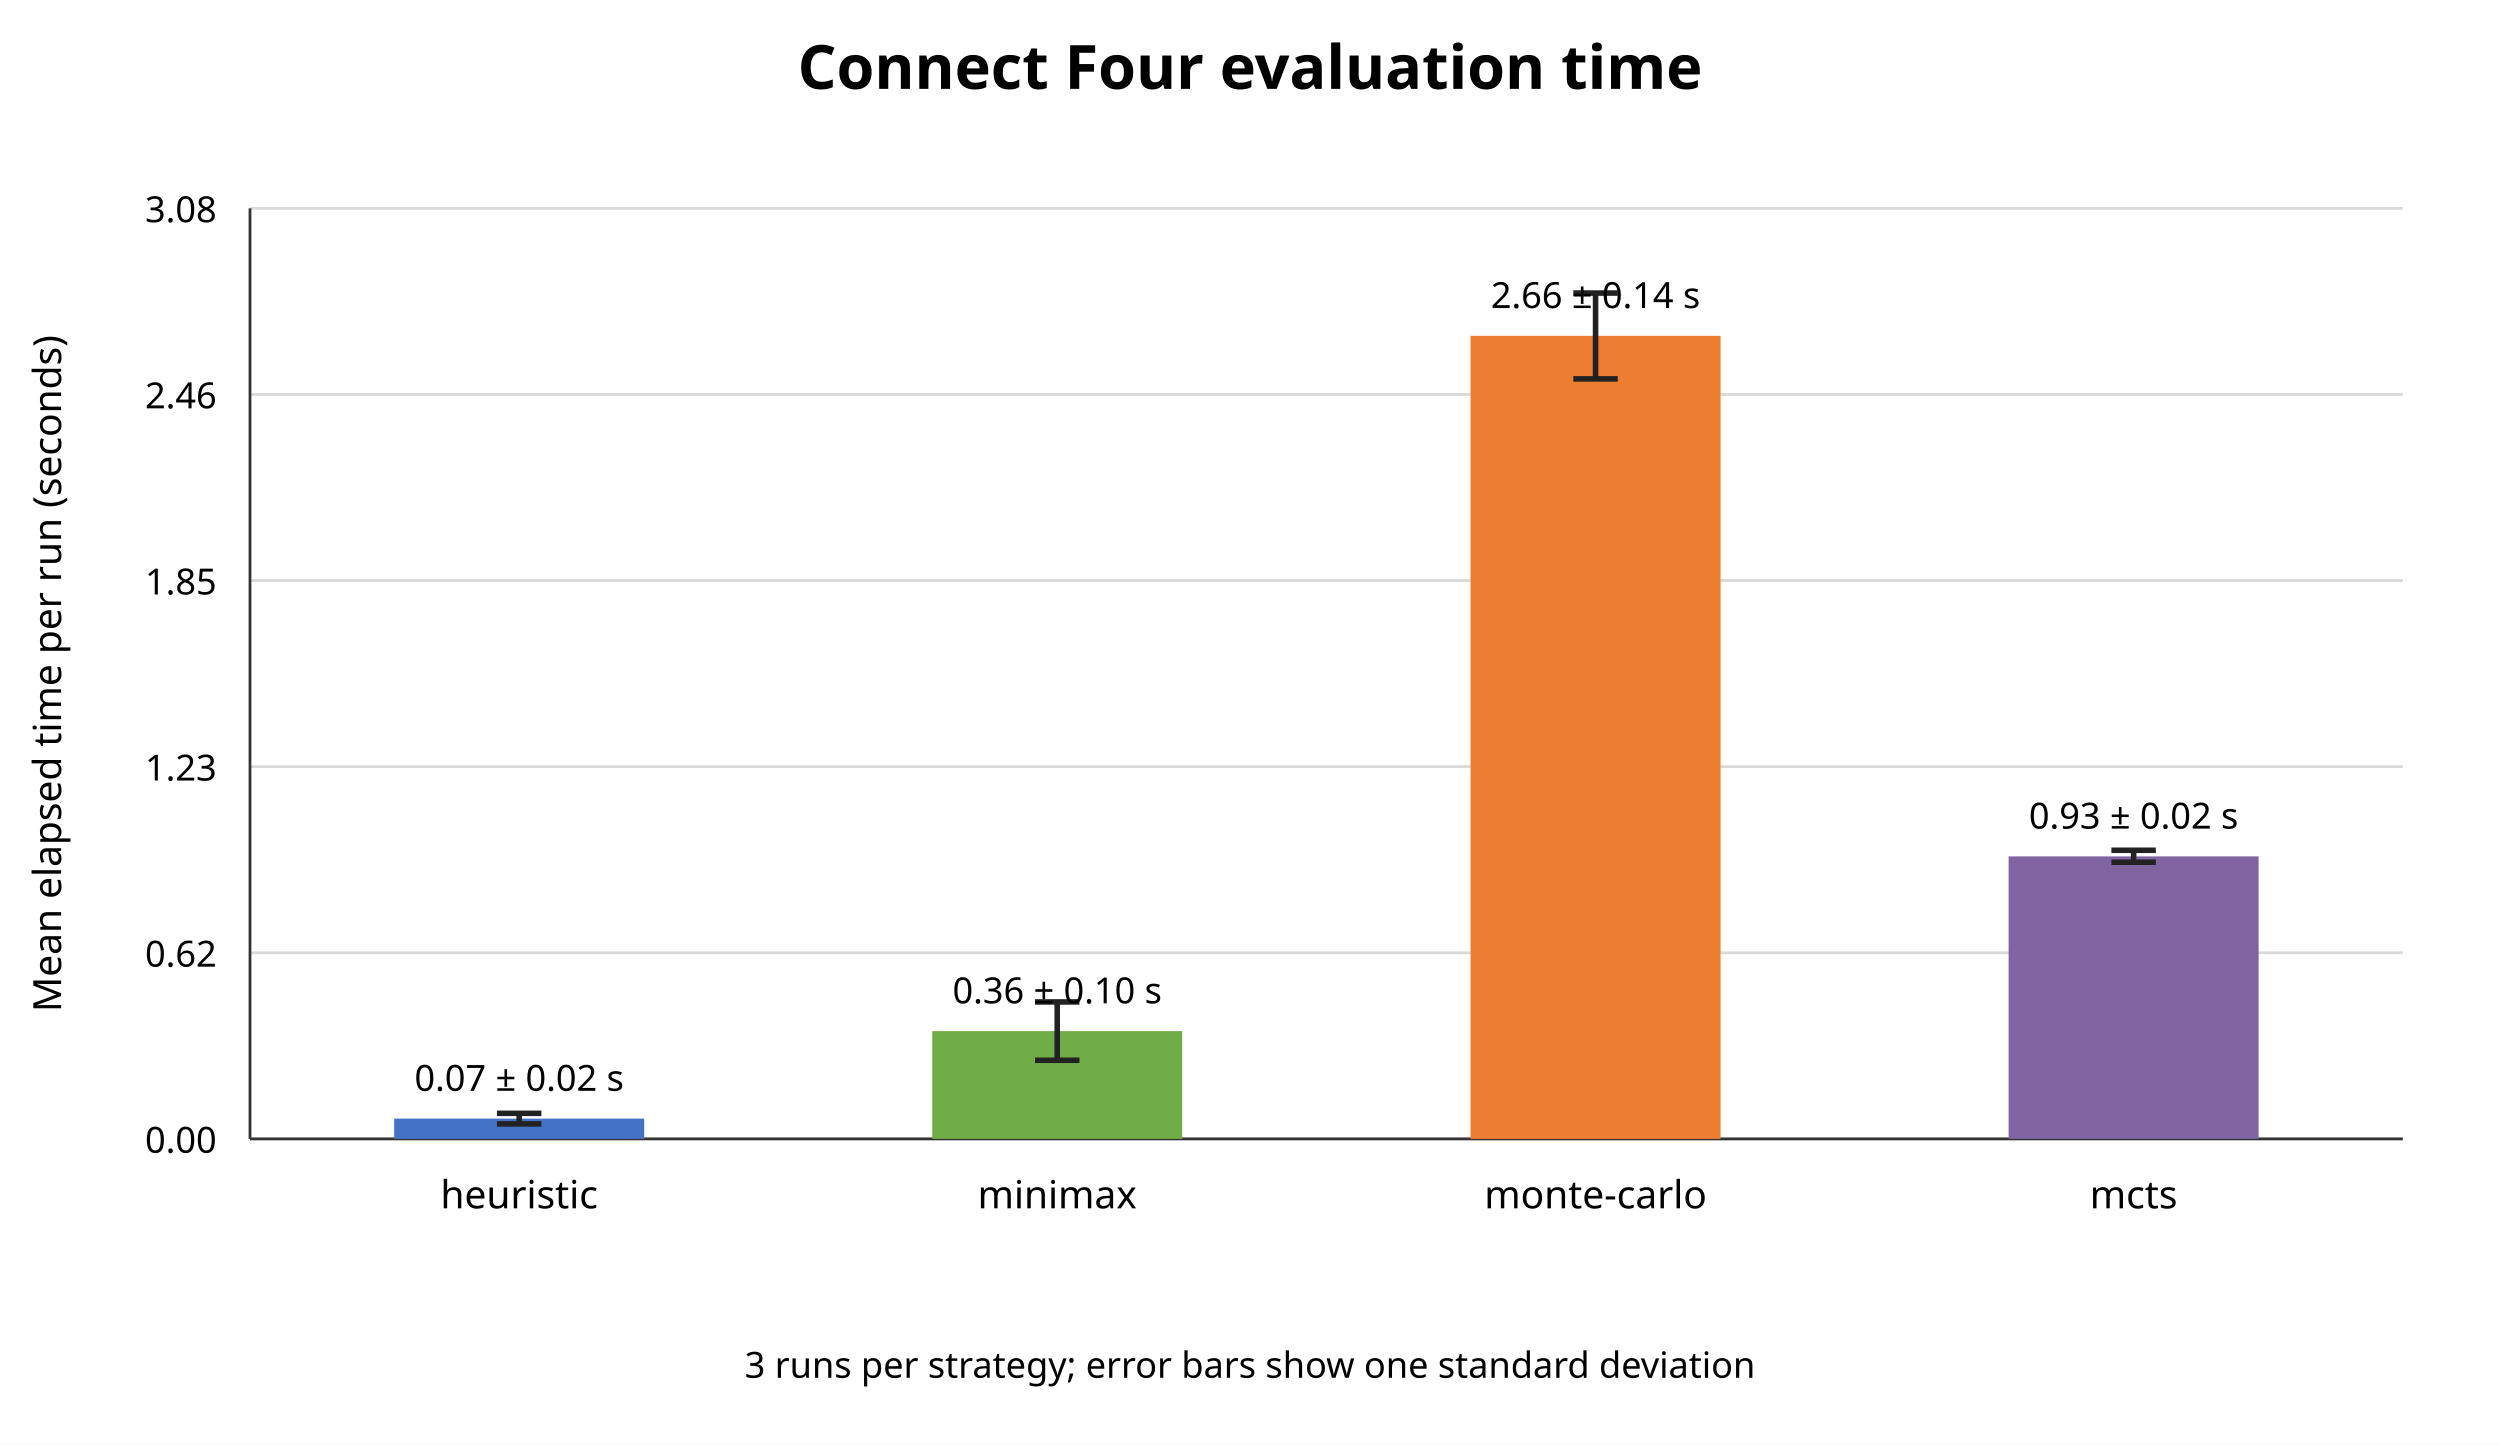
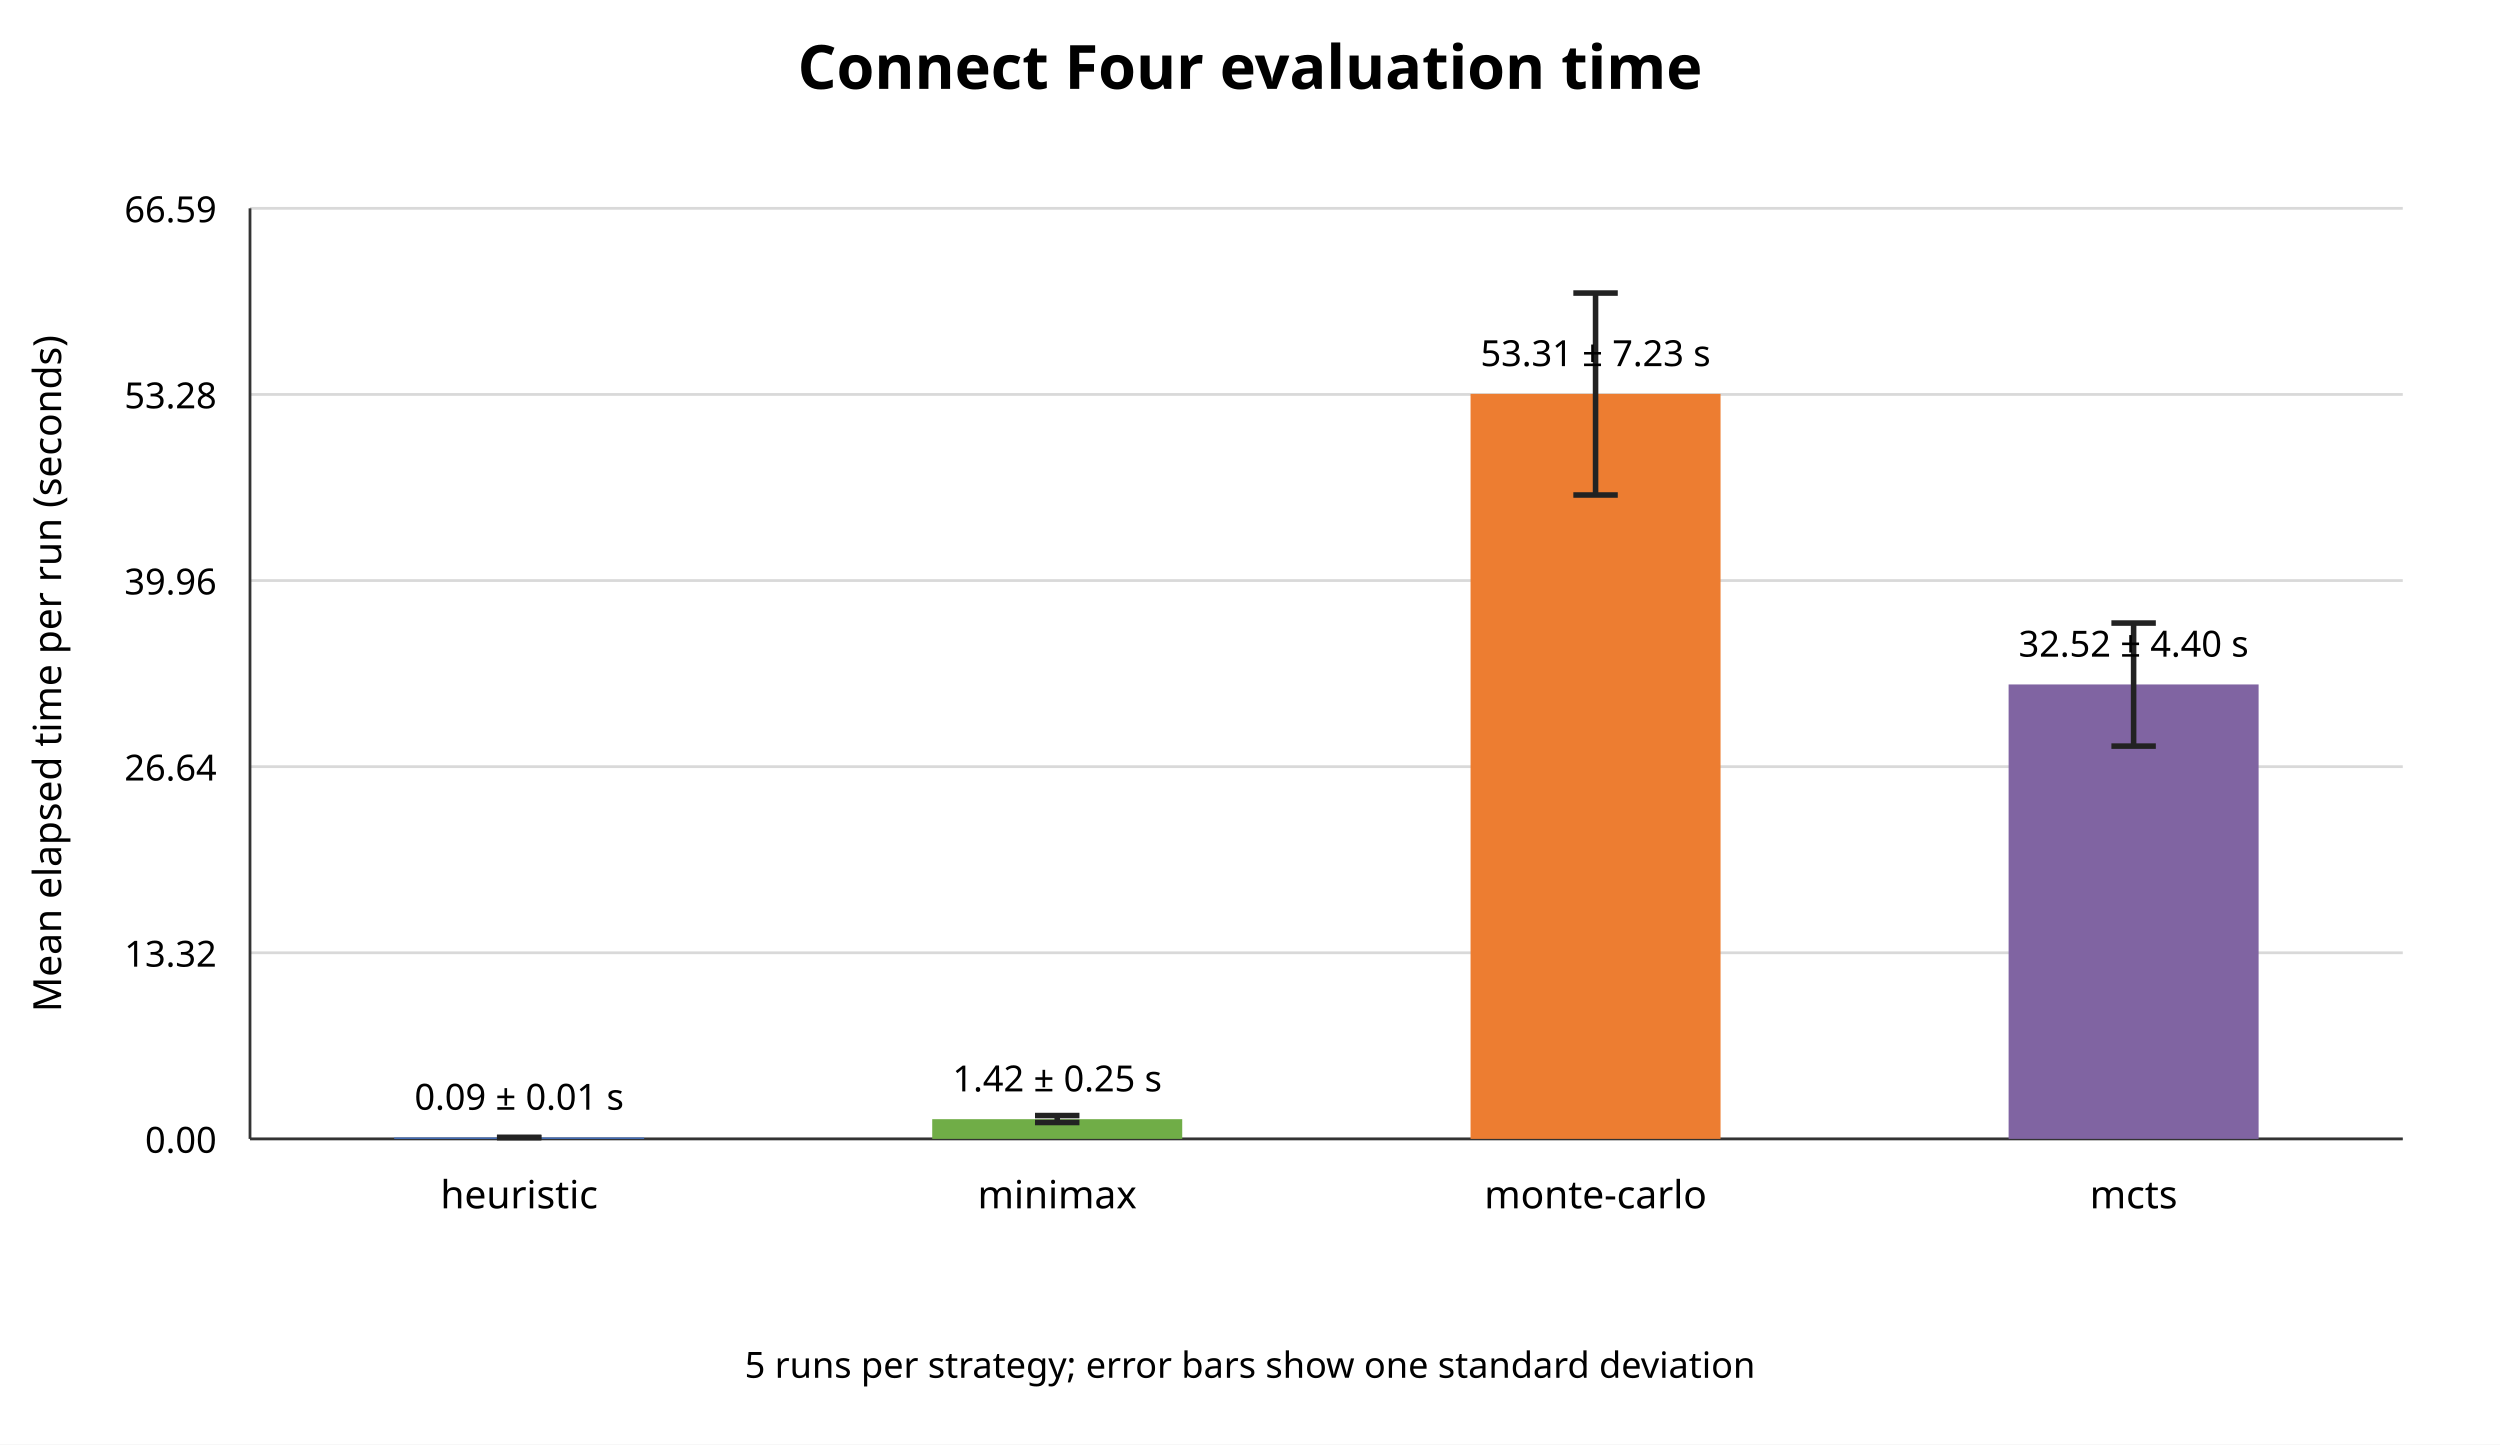
<svg xmlns="http://www.w3.org/2000/svg" width="900" height="520" viewBox="0 0 900 520" role="img">
  <rect width="100%" height="100%" fill="white" />
  <text x="450.0" y="32" text-anchor="middle" font-family="sans-serif" font-size="22" font-weight="bold">Connect Four evaluation time</text>
  <line x1="90" y1="410.0" x2="865" y2="410.0" stroke="#d9d9d9" />
  <text x="78" y="415.0" text-anchor="end" font-family="sans-serif" font-size="13">0.00</text>
  <line x1="90" y1="343.0" x2="865" y2="343.0" stroke="#d9d9d9" />
-   <text x="78" y="348.0" text-anchor="end" font-family="sans-serif" font-size="13">0.62</text>
+   <text x="78" y="348.0" text-anchor="end" font-family="sans-serif" font-size="13">13.32</text>
  <line x1="90" y1="276.0" x2="865" y2="276.0" stroke="#d9d9d9" />
-   <text x="78" y="281.0" text-anchor="end" font-family="sans-serif" font-size="13">1.23</text>
+   <text x="78" y="281.0" text-anchor="end" font-family="sans-serif" font-size="13">26.64</text>
  <line x1="90" y1="209.0" x2="865" y2="209.0" stroke="#d9d9d9" />
-   <text x="78" y="214.0" text-anchor="end" font-family="sans-serif" font-size="13">1.85</text>
+   <text x="78" y="214.0" text-anchor="end" font-family="sans-serif" font-size="13">39.96</text>
  <line x1="90" y1="142.0" x2="865" y2="142.0" stroke="#d9d9d9" />
-   <text x="78" y="147.0" text-anchor="end" font-family="sans-serif" font-size="13">2.46</text>
+   <text x="78" y="147.0" text-anchor="end" font-family="sans-serif" font-size="13">53.28</text>
  <line x1="90" y1="75.0" x2="865" y2="75.0" stroke="#d9d9d9" />
-   <text x="78" y="80.0" text-anchor="end" font-family="sans-serif" font-size="13">3.08</text>
+   <text x="78" y="80.0" text-anchor="end" font-family="sans-serif" font-size="13">66.59</text>
  <line x1="90" y1="75" x2="90" y2="410" stroke="#333" />
  <line x1="90" y1="410" x2="865" y2="410" stroke="#333" />
  <text x="22" y="242.5" transform="rotate(-90 22 242.5)" text-anchor="middle" font-family="sans-serif" font-size="14">Mean elapsed time per run (seconds)</text>
-   <rect x="141.9" y="402.7" width="90.0" height="7.3" fill="#4472C4" />
-   <line x1="186.9" y1="400.8" x2="186.9" y2="404.6" stroke="#222" stroke-width="2" />
-   <line x1="178.9" y1="400.8" x2="194.9" y2="400.8" stroke="#222" stroke-width="2" />
-   <line x1="178.9" y1="404.6" x2="194.9" y2="404.6" stroke="#222" stroke-width="2" />
+   <rect x="141.9" y="409.5" width="90.0" height="0.5" fill="#4472C4" />
+   <line x1="186.9" y1="409.5" x2="186.9" y2="409.5" stroke="#222" stroke-width="2" />
+   <line x1="178.9" y1="409.5" x2="194.9" y2="409.5" stroke="#222" stroke-width="2" />
+   <line x1="178.9" y1="409.5" x2="194.9" y2="409.5" stroke="#222" stroke-width="2" />
  <text x="186.9" y="435" text-anchor="middle" font-family="sans-serif" font-size="14">heuristic</text>
-   <text x="186.9" y="392.7" text-anchor="middle" font-family="sans-serif" font-size="13">0.07 ± 0.02 s</text>
-   <rect x="335.6" y="371.2" width="90.0" height="38.8" fill="#70AD47" />
-   <line x1="380.6" y1="360.7" x2="380.6" y2="381.7" stroke="#222" stroke-width="2" />
-   <line x1="372.6" y1="360.7" x2="388.6" y2="360.7" stroke="#222" stroke-width="2" />
-   <line x1="372.6" y1="381.7" x2="388.6" y2="381.7" stroke="#222" stroke-width="2" />
+   <text x="186.9" y="399.5" text-anchor="middle" font-family="sans-serif" font-size="13">0.09 ± 0.01 s</text>
+   <rect x="335.6" y="402.9" width="90.0" height="7.1" fill="#70AD47" />
+   <line x1="380.6" y1="401.6" x2="380.6" y2="404.1" stroke="#222" stroke-width="2" />
+   <line x1="372.6" y1="401.6" x2="388.6" y2="401.6" stroke="#222" stroke-width="2" />
+   <line x1="372.6" y1="404.1" x2="388.6" y2="404.1" stroke="#222" stroke-width="2" />
  <text x="380.6" y="435" text-anchor="middle" font-family="sans-serif" font-size="14">minimax</text>
-   <text x="380.6" y="361.2" text-anchor="middle" font-family="sans-serif" font-size="13">0.36 ± 0.10 s</text>
-   <rect x="529.4" y="120.9" width="90.0" height="289.1" fill="#ED7D31" />
-   <line x1="574.4" y1="105.5" x2="574.4" y2="136.4" stroke="#222" stroke-width="2" />
+   <text x="380.6" y="392.9" text-anchor="middle" font-family="sans-serif" font-size="13">1.42 ± 0.25 s</text>
+   <rect x="529.4" y="141.8" width="90.0" height="268.2" fill="#ED7D31" />
+   <line x1="574.4" y1="105.5" x2="574.4" y2="178.2" stroke="#222" stroke-width="2" />
  <line x1="566.4" y1="105.5" x2="582.4" y2="105.5" stroke="#222" stroke-width="2" />
-   <line x1="566.4" y1="136.4" x2="582.4" y2="136.4" stroke="#222" stroke-width="2" />
+   <line x1="566.4" y1="178.2" x2="582.4" y2="178.2" stroke="#222" stroke-width="2" />
  <text x="574.4" y="435" text-anchor="middle" font-family="sans-serif" font-size="14">monte-carlo</text>
-   <text x="574.4" y="110.9" text-anchor="middle" font-family="sans-serif" font-size="13">2.66 ± 0.14 s</text>
-   <rect x="723.1" y="308.3" width="90.0" height="101.7" fill="#8064A2" />
-   <line x1="768.1" y1="306.1" x2="768.1" y2="310.4" stroke="#222" stroke-width="2" />
-   <line x1="760.1" y1="306.1" x2="776.1" y2="306.1" stroke="#222" stroke-width="2" />
-   <line x1="760.1" y1="310.4" x2="776.1" y2="310.4" stroke="#222" stroke-width="2" />
+   <text x="574.4" y="131.8" text-anchor="middle" font-family="sans-serif" font-size="13">53.31 ± 7.23 s</text>
+   <rect x="723.1" y="246.4" width="90.0" height="163.6" fill="#8064A2" />
+   <line x1="768.1" y1="224.3" x2="768.1" y2="268.6" stroke="#222" stroke-width="2" />
+   <line x1="760.1" y1="224.3" x2="776.1" y2="224.3" stroke="#222" stroke-width="2" />
+   <line x1="760.1" y1="268.6" x2="776.1" y2="268.6" stroke="#222" stroke-width="2" />
  <text x="768.1" y="435" text-anchor="middle" font-family="sans-serif" font-size="14">mcts</text>
-   <text x="768.1" y="298.3" text-anchor="middle" font-family="sans-serif" font-size="13">0.93 ± 0.02 s</text>
-   <text x="450.0" y="496" text-anchor="middle" font-family="sans-serif" font-size="13">3 runs per strategy; error bars show one standard deviation</text>
+   <text x="768.1" y="236.4" text-anchor="middle" font-family="sans-serif" font-size="13">32.52 ± 4.40 s</text>
+   <text x="450.0" y="496" text-anchor="middle" font-family="sans-serif" font-size="13">5 runs per strategy; error bars show one standard deviation</text>
</svg>
